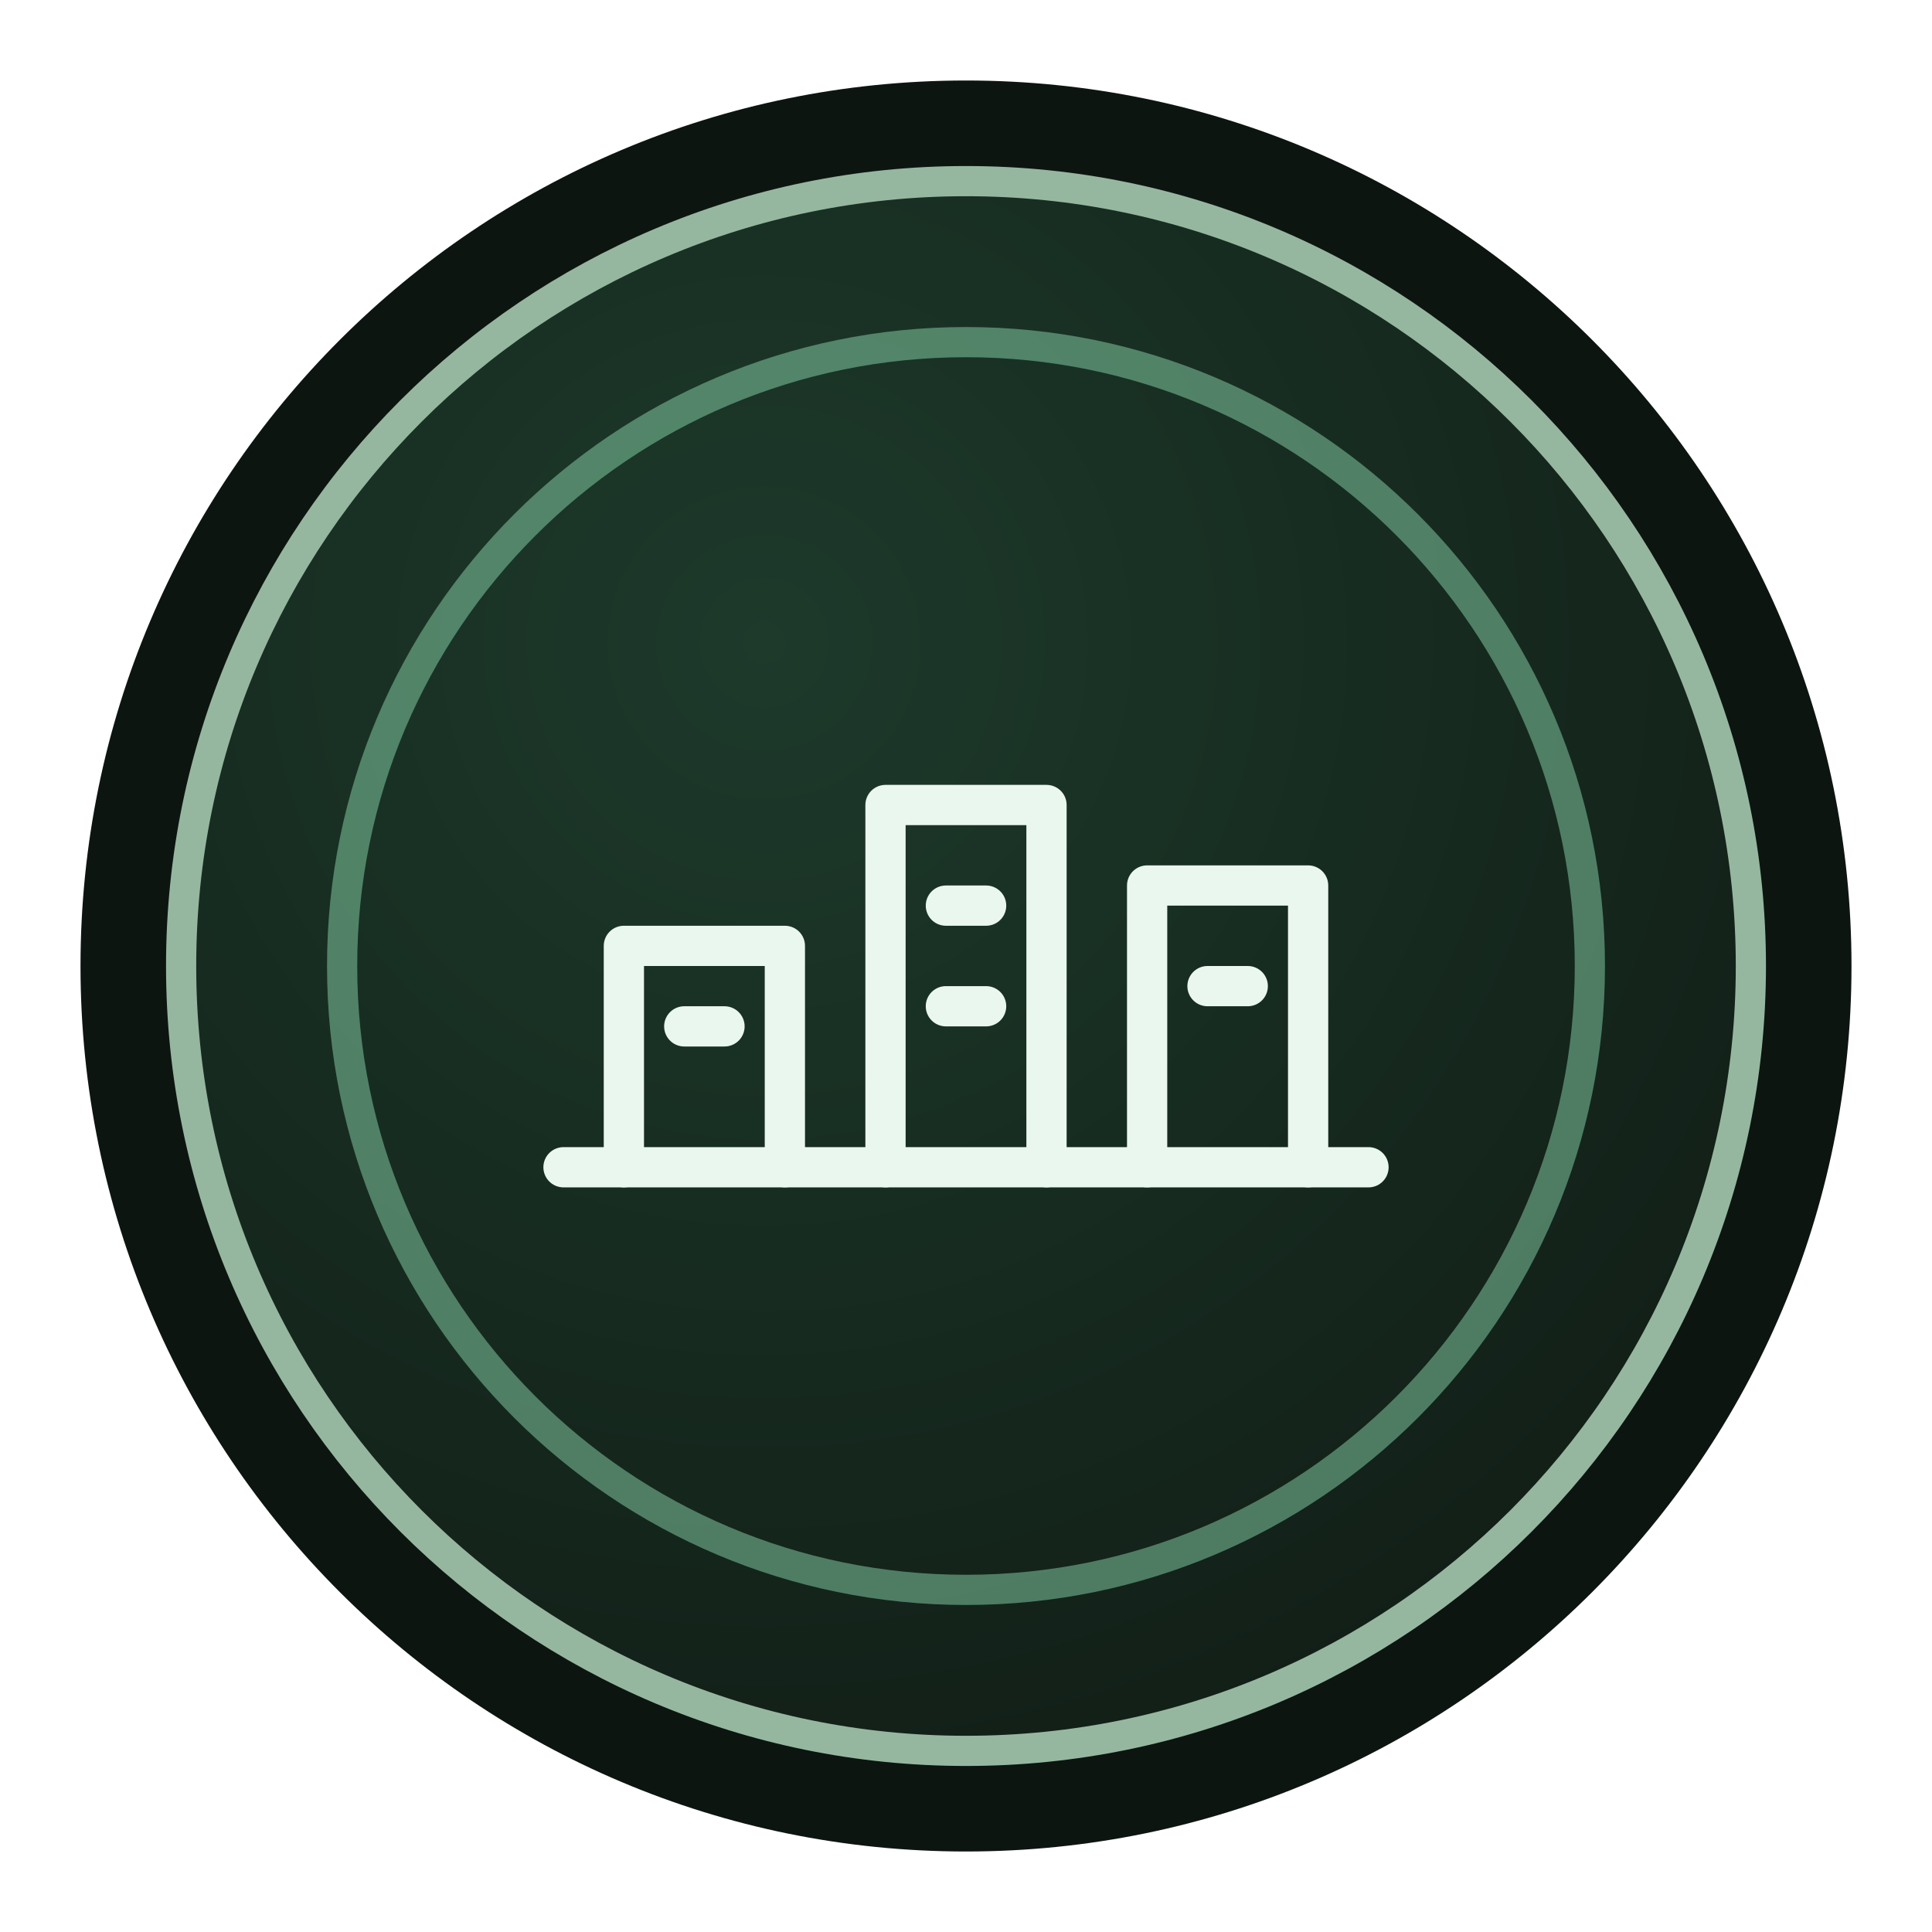
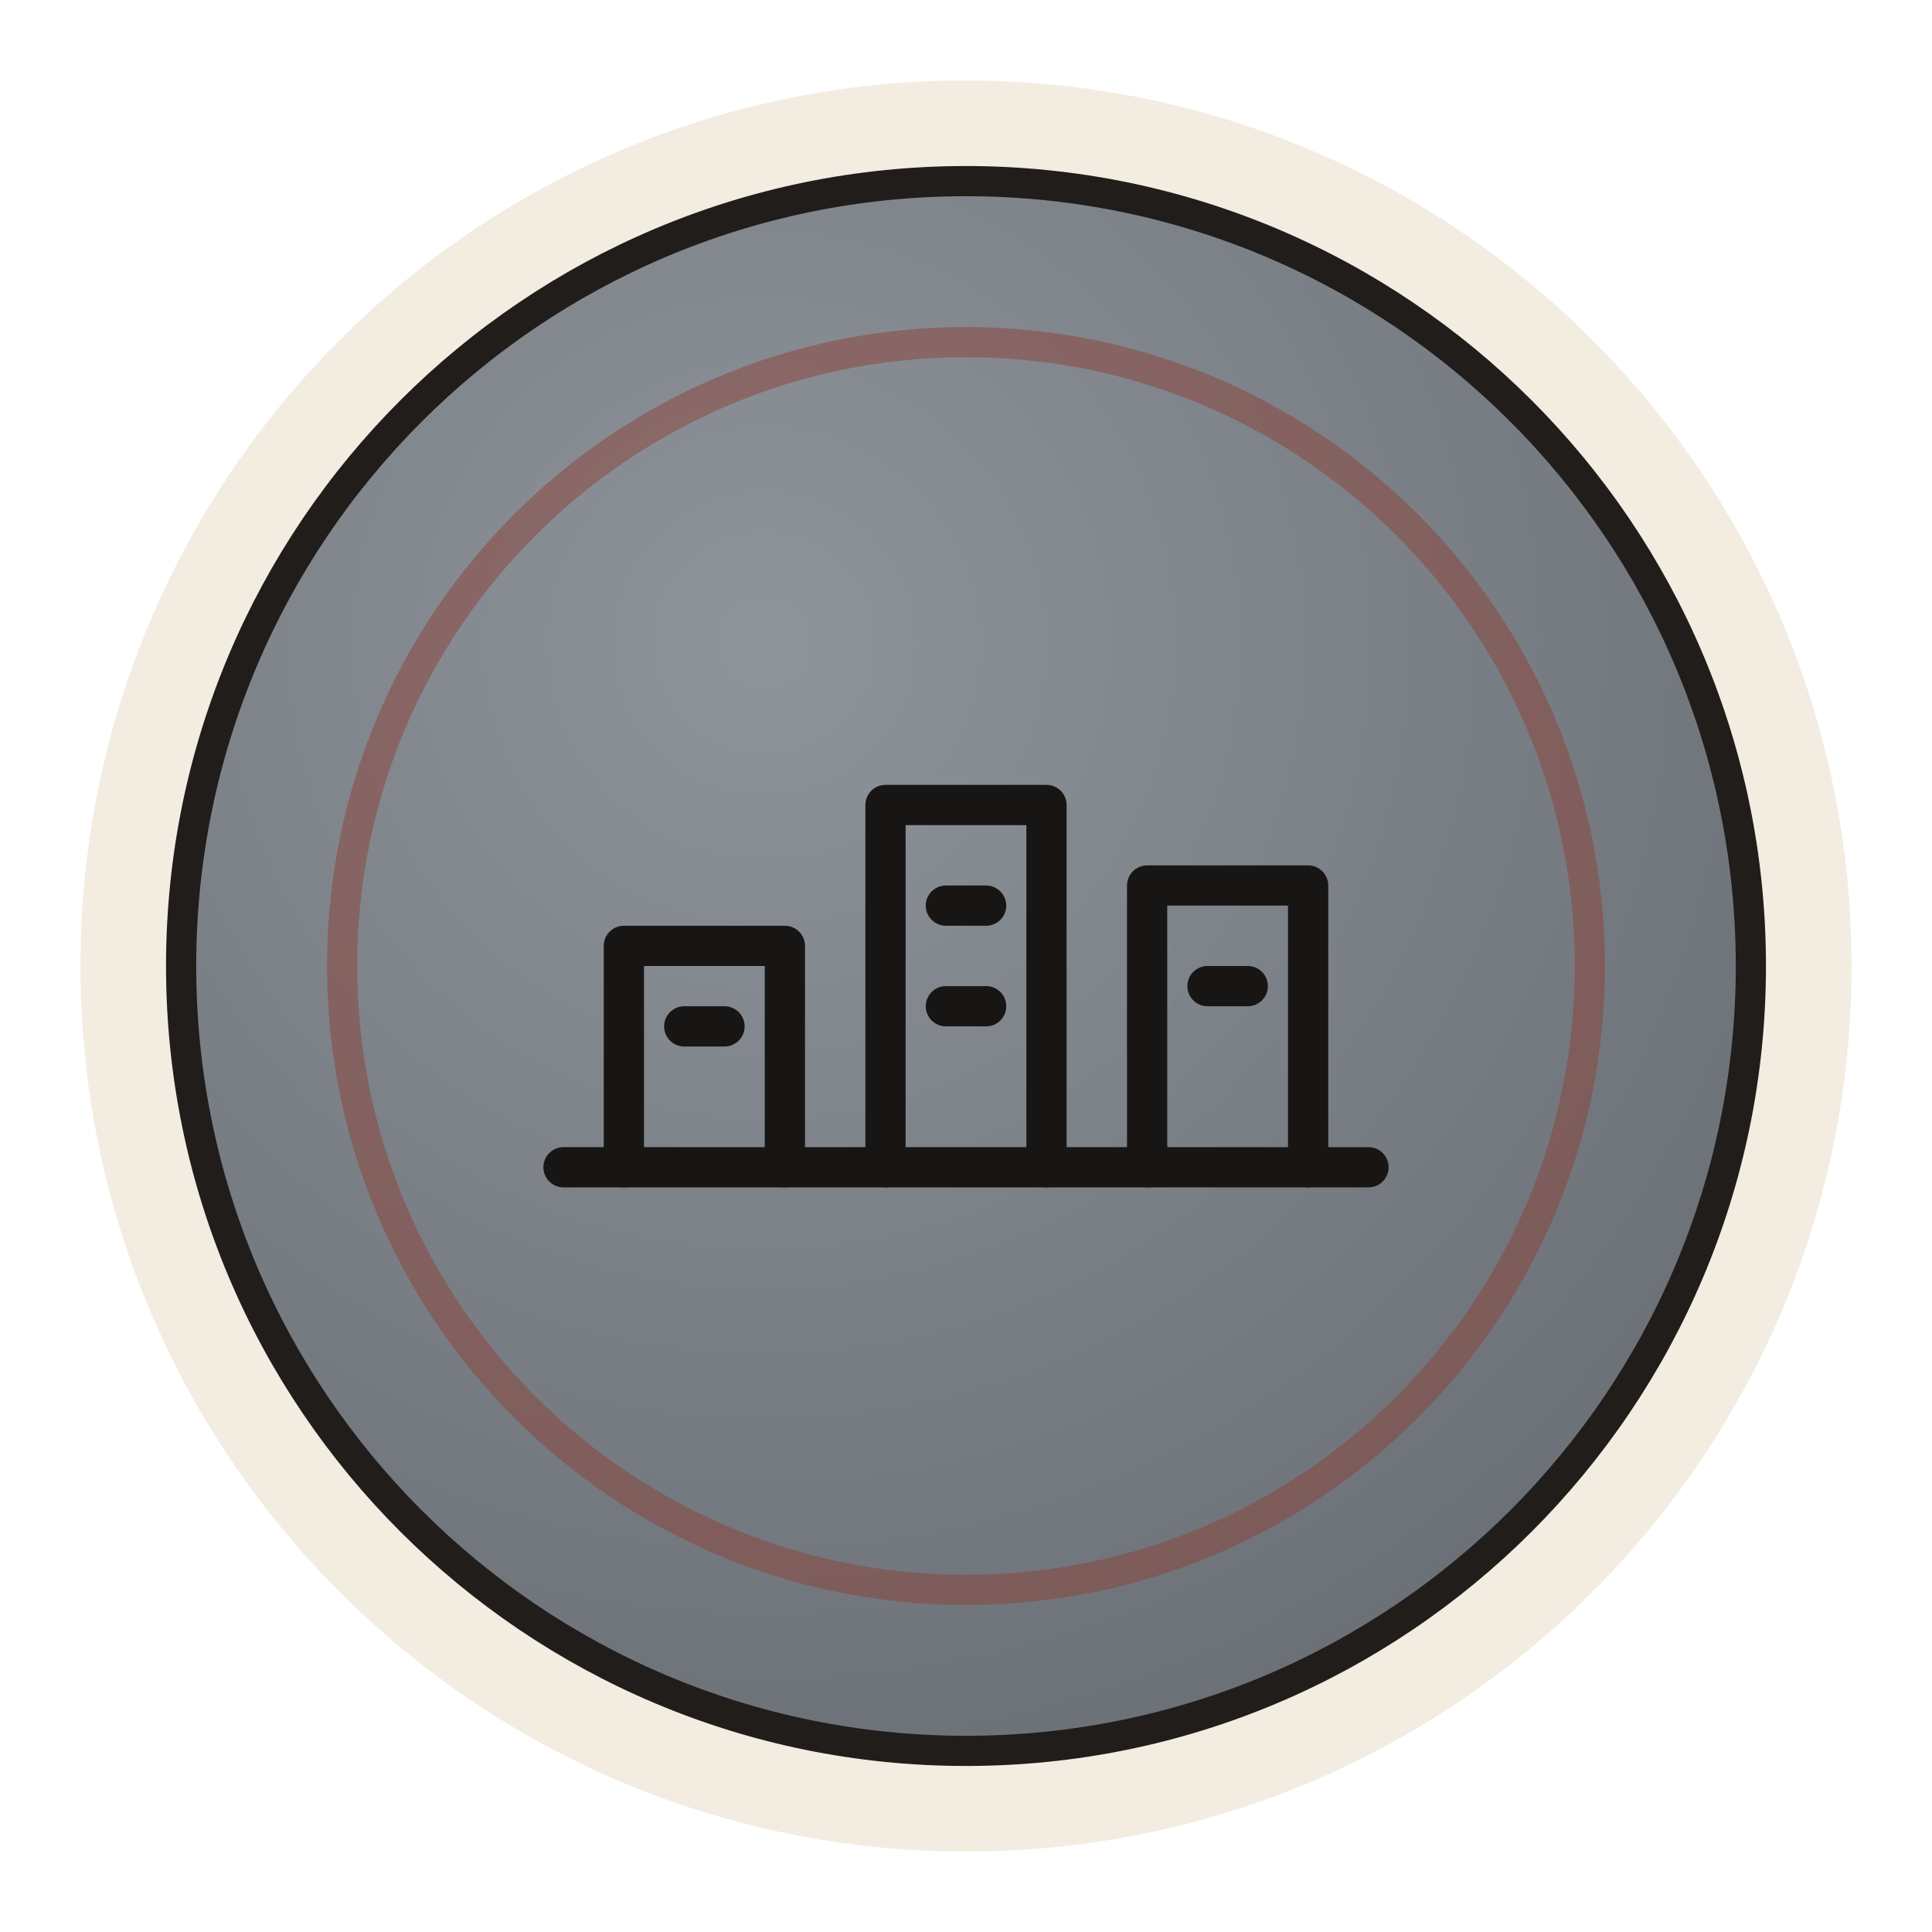
<svg xmlns="http://www.w3.org/2000/svg" width="96" height="96" viewBox="0 0 96 96" fill="none">
  <defs>
    <radialGradient id="core-town-city" cx="0" cy="0" r="1" gradientUnits="userSpaceOnUse" gradientTransform="translate(38 32) rotate(50) scale(62)">
-       <stop offset="0" stop-color="#1d3a2b" />
-       <stop offset="1" stop-color="#111d16" />
+       <stop offset="0" stop-color="#8F949B" />
+       <stop offset="1" stop-color="#696E75" />
    </radialGradient>
  </defs>
-   <circle cx="48" cy="48" r="44" fill="#0d1511" />
-   <circle cx="48" cy="48" r="39" fill="url(#core-town-city)" stroke="#96b79f" stroke-width="1.5" />
-   <circle cx="48" cy="48" r="31" stroke="#8fddb2" stroke-opacity="0.48" stroke-width="1.5" />
-   <g stroke="#eaf7ee" stroke-width="2" stroke-linecap="round" stroke-linejoin="round" fill="none">
+   <circle cx="48" cy="48" r="44" fill="#F2ECE1" />
+   <circle cx="48" cy="48" r="39" fill="url(#core-town-city)" stroke="#201D1B" stroke-width="1.5" />
+   <circle cx="48" cy="48" r="31" stroke="#8C3F35" stroke-opacity="0.48" stroke-width="1.5" />
+   <g stroke="#181614" stroke-width="2" stroke-linecap="round" stroke-linejoin="round" fill="none">
    <path d="M31 58V47H39V58" />
    <path d="M44 58V40H52V58" />
    <path d="M57 58V44H65V58" />
    <path d="M34 51H36" />
    <path d="M47 45H49" />
    <path d="M47 50H49" />
    <path d="M60 49H62" />
    <path d="M28 58H68" />
  </g>
</svg>
